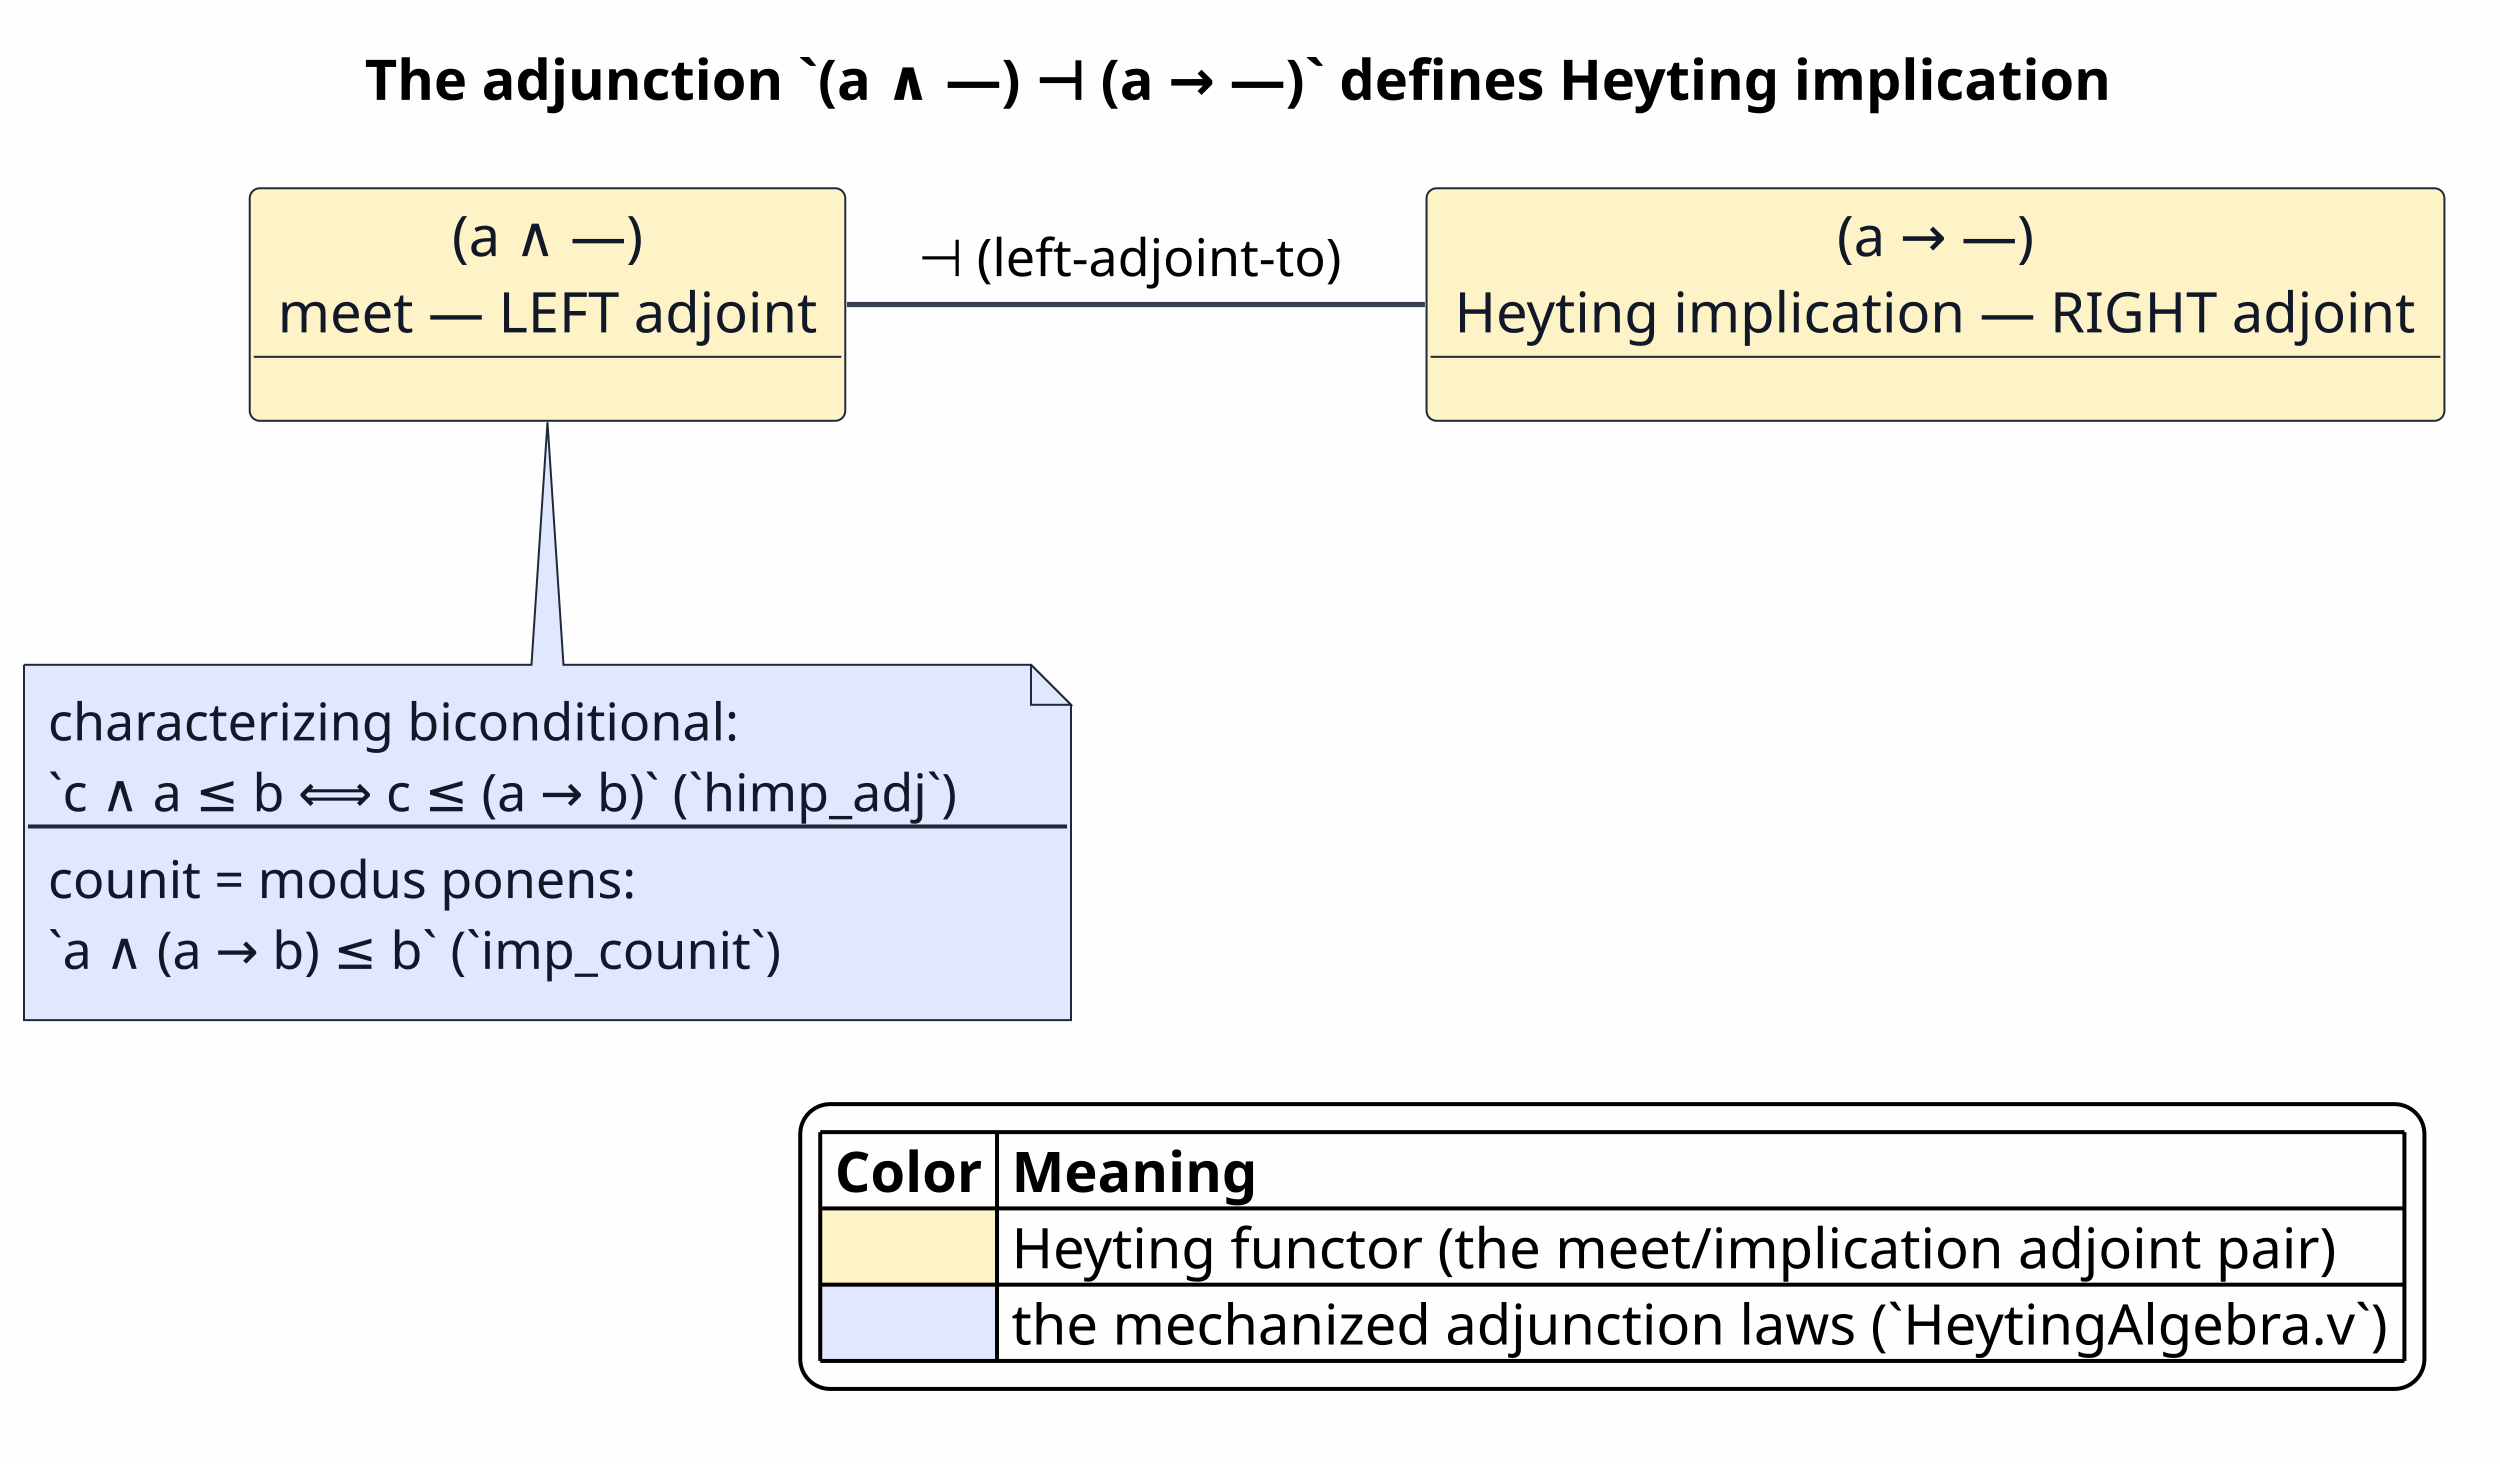
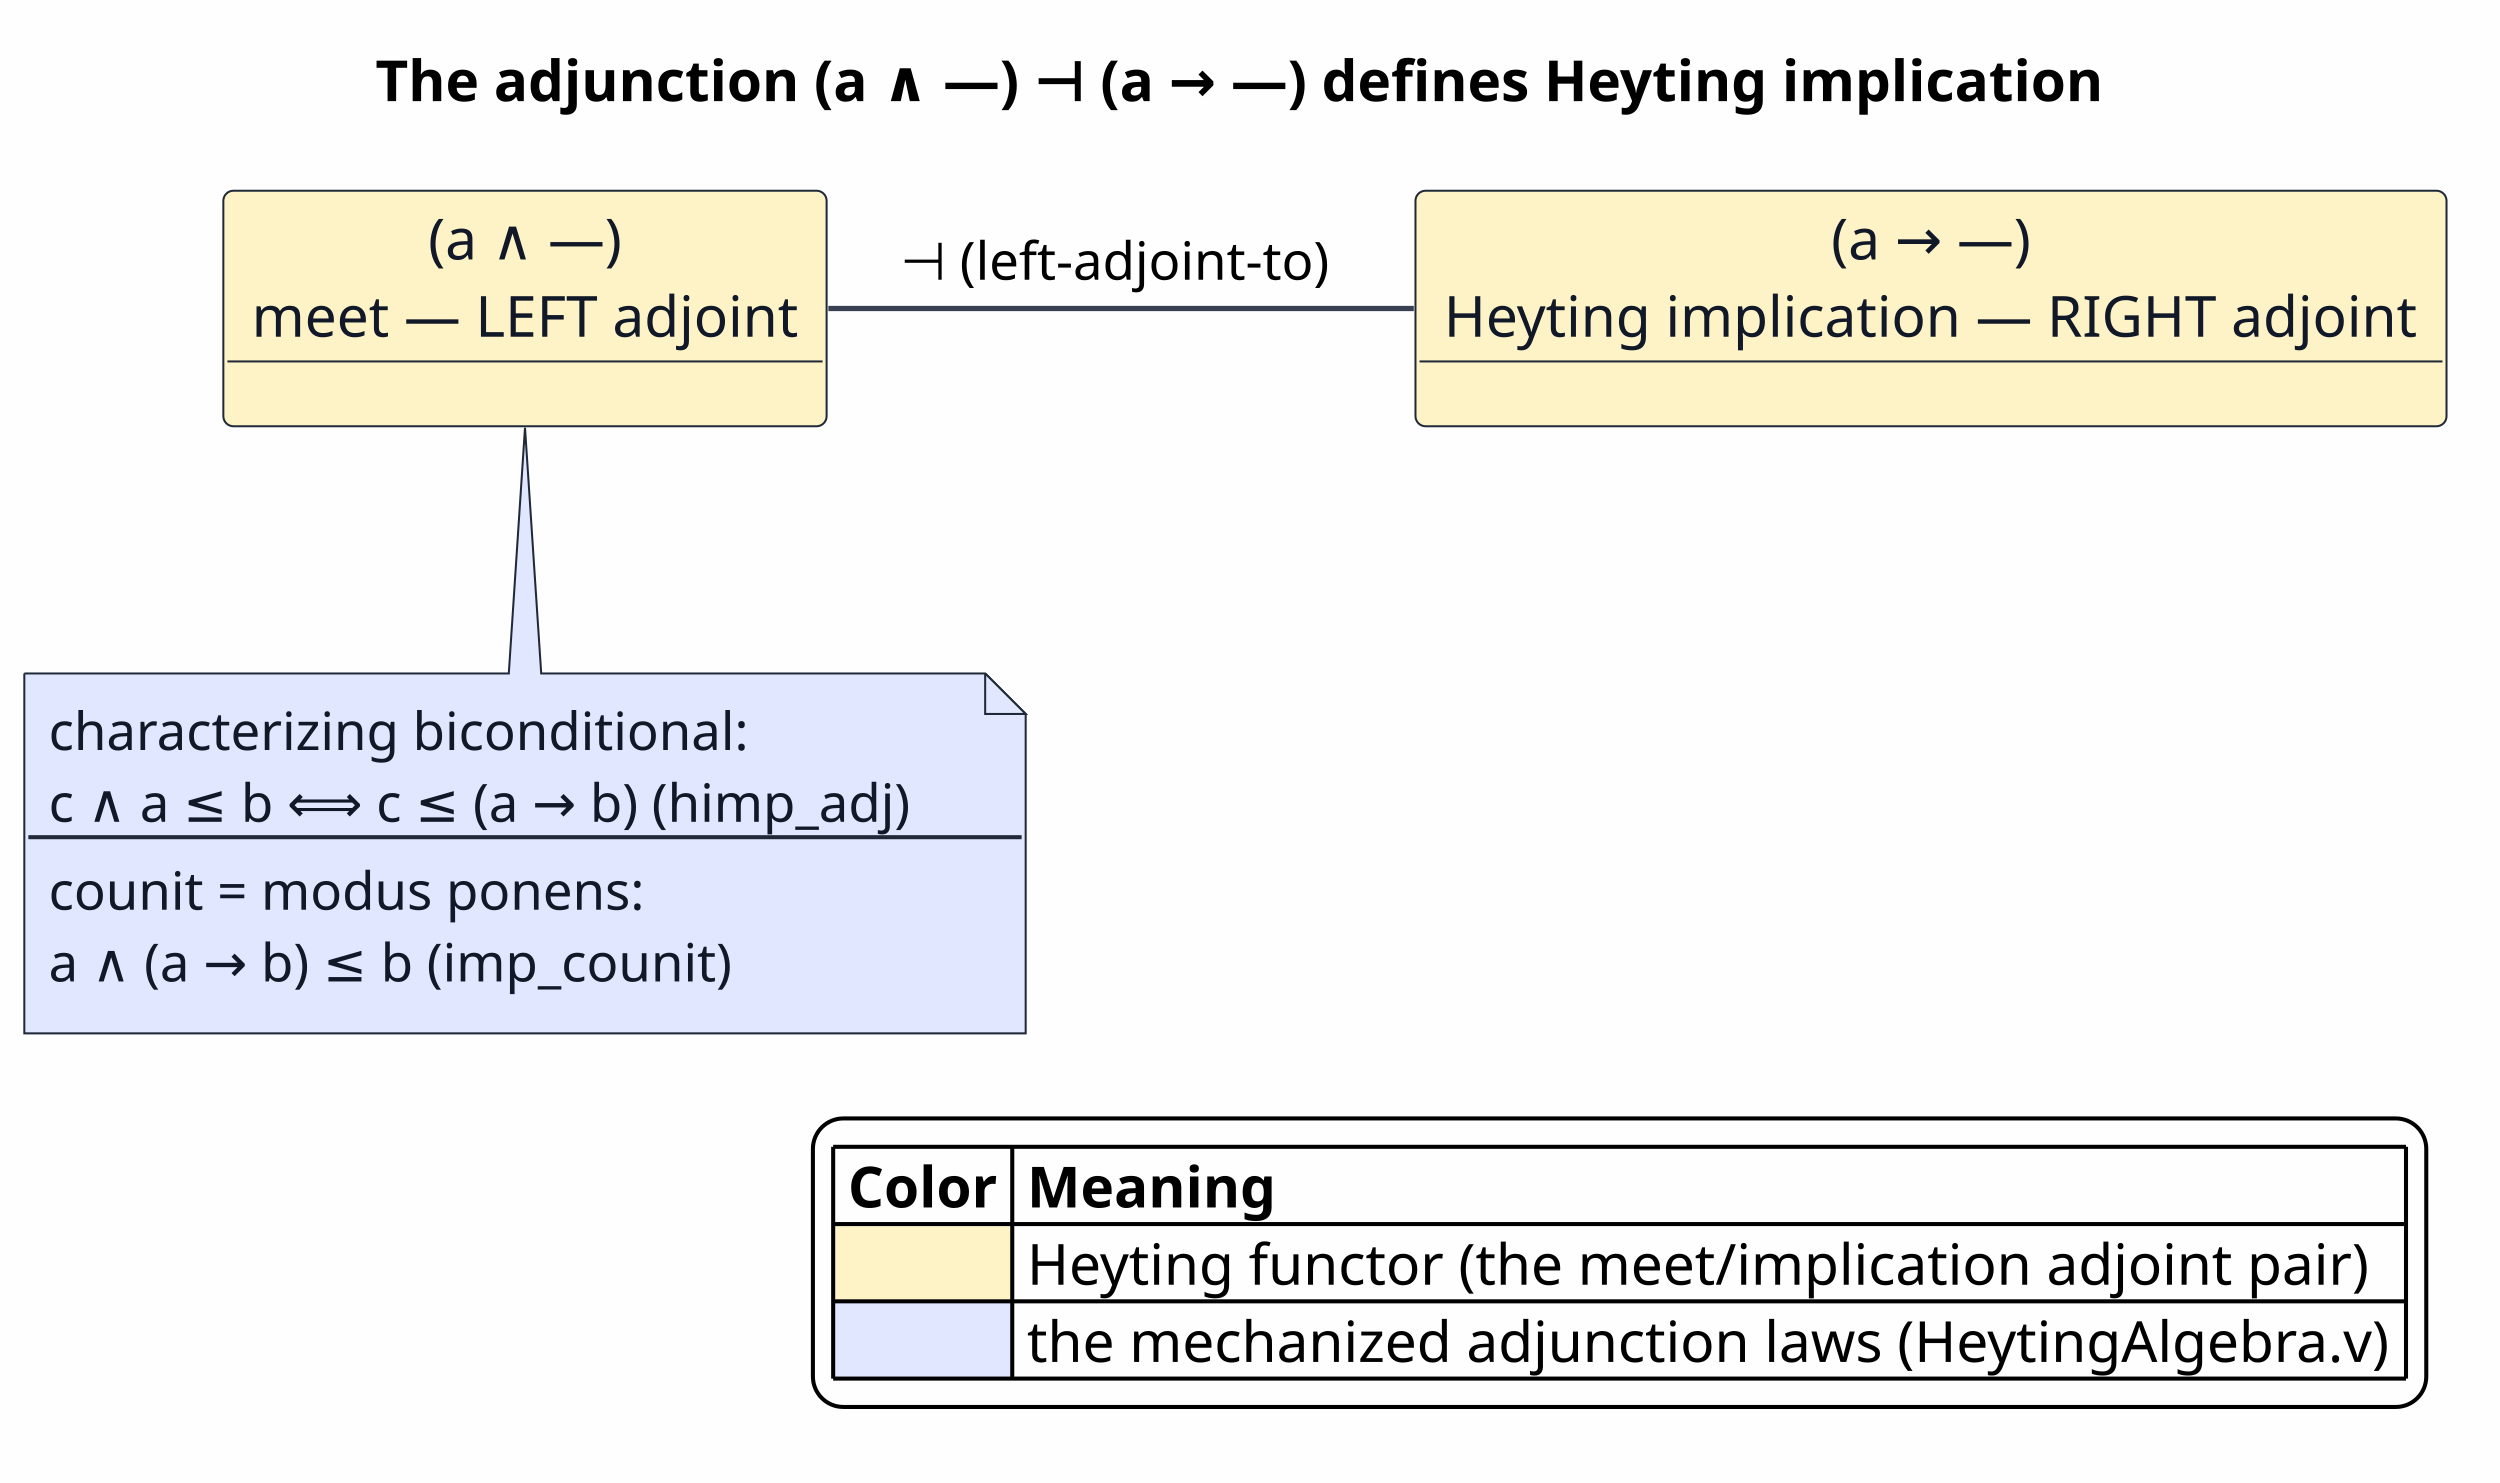
- <svg xmlns="http://www.w3.org/2000/svg" contentStyleType="text/css" data-diagram-type="CLASS" height="366px" preserveAspectRatio="none" style="width:625px;height:366px;background:#FEFEFE;" version="1.1" viewBox="0 0 625 366" width="625px" zoomAndPan="magnify">
+ <svg xmlns="http://www.w3.org/2000/svg" contentStyleType="text/css" data-diagram-type="CLASS" height="366px" preserveAspectRatio="none" style="width:617px;height:366px;background:#FEFEFE;" version="1.1" viewBox="0 0 617 366" width="617px" zoomAndPan="magnify">
  <defs />
  <g>
-     <rect fill="#FEFEFE" height="366" style="stroke:none;stroke-width:1;" width="625" x="0" y="0" />
+     <rect fill="#FEFEFE" height="366" style="stroke:none;stroke-width:1;" width="617" x="0" y="0" />
    <g class="title" data-source-line="14">
-       <text fill="#000000" font-family="sans-serif" font-size="14" font-weight="700" lengthAdjust="spacing" textLength="435.72" x="91.192" y="24.966">The adjunction `(a ∧ —) ⊣ (a → —)` defines Heyting implication</text>
+       <text fill="#000000" font-family="sans-serif" font-size="14" font-weight="700" lengthAdjust="spacing" textLength="425.5" x="92.651" y="24.966">The adjunction (a ∧ —) ⊣ (a → —) defines Heyting implication</text>
    </g>
    <g class="entity" data-qualified-name="Meet" data-source-line="17" id="ent0001">
-       <rect fill="#FEF3C7" height="58.136" rx="2.5" ry="2.5" style="stroke:#1F2937;stroke-width:0.5;" width="148.889" x="62.43" y="47.068" />
-       <text fill="#111827" font-family="sans-serif" font-size="14" lengthAdjust="spacing" textLength="47.781" x="112.984" y="64.034">(a ∧ —)</text>
-       <text fill="#111827" font-family="sans-serif" font-size="14" lengthAdjust="spacing" textLength="134.889" x="69.43" y="83.102">meet — LEFT adjoint</text>
-       <line style="stroke:#1F2937;stroke-width:0.5;" x1="63.43" x2="210.32" y1="89.204" y2="89.204" />
+       <rect fill="#FEF3C7" height="58.136" rx="2.5" ry="2.5" style="stroke:#1F2937;stroke-width:0.5;" width="148.889" x="55.12" y="47.068" />
+       <text fill="#111827" font-family="sans-serif" font-size="14" lengthAdjust="spacing" textLength="47.781" x="105.674" y="64.034">(a ∧ —)</text>
+       <text fill="#111827" font-family="sans-serif" font-size="14" lengthAdjust="spacing" textLength="134.889" x="62.12" y="83.102">meet — LEFT adjoint</text>
+       <line style="stroke:#1F2937;stroke-width:0.5;" x1="56.12" x2="203.01" y1="89.204" y2="89.204" />
    </g>
    <g class="entity" data-qualified-name="Imp" data-source-line="18" id="ent0002">
-       <rect fill="#FEF3C7" height="58.136" rx="2.5" ry="2.5" style="stroke:#1F2937;stroke-width:0.5;" width="254.463" x="356.64" y="47.068" />
-       <text fill="#111827" font-family="sans-serif" font-size="14" lengthAdjust="spacing" textLength="49.264" x="459.239" y="64.034">(a → —)</text>
-       <text fill="#111827" font-family="sans-serif" font-size="14" lengthAdjust="spacing" textLength="240.463" x="363.64" y="83.102">Heyting implication — RIGHT adjoint</text>
-       <line style="stroke:#1F2937;stroke-width:0.5;" x1="357.64" x2="610.103" y1="89.204" y2="89.204" />
+       <rect fill="#FEF3C7" height="58.136" rx="2.5" ry="2.5" style="stroke:#1F2937;stroke-width:0.5;" width="254.463" x="349.34" y="47.068" />
+       <text fill="#111827" font-family="sans-serif" font-size="14" lengthAdjust="spacing" textLength="49.264" x="451.939" y="64.034">(a → —)</text>
+       <text fill="#111827" font-family="sans-serif" font-size="14" lengthAdjust="spacing" textLength="240.463" x="356.34" y="83.102">Heyting implication — RIGHT adjoint</text>
+       <line style="stroke:#1F2937;stroke-width:0.5;" x1="350.34" x2="602.803" y1="89.204" y2="89.204" />
    </g>
    <g class="entity" data-qualified-name="GMN4" data-source-line="24" id="ent0005">
-       <path d="M6,166.208 L6,255.032 A0,0 0 0 0 6,255.032 L267.75,255.032 A0,0 0 0 0 267.75,255.032 L267.75,176.208 L257.75,166.208 L140.87,166.208 L136.87,105.558 L132.87,166.208 L6,166.208 A0,0 0 0 0 6,166.208" fill="#E0E7FF" style="stroke:#1F2937;stroke-width:0.5;" />
-       <path d="M257.75,166.208 L257.75,176.208 L267.75,176.208 L257.75,166.208" fill="#E0E7FF" style="stroke:#1F2937;stroke-width:0.5;" />
+       <path d="M6,166.208 L6,255.032 A0,0 0 0 0 6,255.032 L253.138,255.032 A0,0 0 0 0 253.138,255.032 L253.138,176.208 L243.138,166.208 L133.57,166.208 L129.57,105.558 L125.57,166.208 L6,166.208 A0,0 0 0 0 6,166.208" fill="#E0E7FF" style="stroke:#1F2937;stroke-width:0.5;" />
+       <path d="M243.138,166.208 L243.138,176.208 L253.138,176.208 L243.138,166.208" fill="#E0E7FF" style="stroke:#1F2937;stroke-width:0.5;" />
      <text fill="#111827" font-family="sans-serif" font-size="13" lengthAdjust="spacing" textLength="173.004" x="12" y="185.105">characterizing biconditional:</text>
-       <text fill="#111827" font-family="sans-serif" font-size="13" lengthAdjust="spacing" textLength="240.75" x="12" y="202.811">`c ∧ a ≤ b  ⟺  c ≤ (a → b)`   (`himp_adj`)</text>
-       <line style="stroke:#1F2937;stroke-width:1;" x1="7" x2="266.75" y1="206.62" y2="206.62" />
+       <text fill="#111827" font-family="sans-serif" font-size="13" lengthAdjust="spacing" textLength="226.138" x="12" y="202.811">c ∧ a ≤ b  ⟺  c ≤ (a → b)   (himp_adj)</text>
+       <line style="stroke:#1F2937;stroke-width:1;" x1="7" x2="252.138" y1="206.62" y2="206.62" />
      <text fill="#111827" font-family="sans-serif" font-size="13" lengthAdjust="spacing" textLength="147.043" x="12" y="224.517">counit = modus ponens:</text>
-       <text fill="#111827" font-family="sans-serif" font-size="13" lengthAdjust="spacing" textLength="190.005" x="12" y="242.223">`a ∧ (a → b) ≤ b`   (`imp_counit`)</text>
+       <text fill="#111827" font-family="sans-serif" font-size="13" lengthAdjust="spacing" textLength="175.393" x="12" y="242.223">a ∧ (a → b) ≤ b   (imp_counit)</text>
    </g>
    <g class="link" data-entity-1="ent0001" data-entity-2="ent0002" data-link-type="association" data-source-line="21" id="lnk3">
-       <path codeLine="21" d="M211.74,76.138 C253.88,76.138 307.64,76.138 356.23,76.138" fill="none" id="Meet-Imp" style="stroke:#374151;stroke-width:1.3;" />
-       <text fill="#000000" font-family="sans-serif" font-size="13" lengthAdjust="spacing" textLength="109.253" x="229.48" y="69.035">⊣  (left-adjoint-to)</text>
+       <path codeLine="21" d="M204.44,76.138 C246.57,76.138 300.34,76.138 348.93,76.138" fill="none" id="Meet-Imp" style="stroke:#374151;stroke-width:1.3;" />
+       <text fill="#000000" font-family="sans-serif" font-size="13" lengthAdjust="spacing" textLength="109.253" x="222.18" y="69.035">⊣  (left-adjoint-to)</text>
    </g>
    <g class="legend" data-source-line="31">
-       <rect fill="none" height="71.204" rx="7.5" ry="7.5" style="stroke:#000000;stroke-width:1;" width="406.045" x="200.059" y="276.032" />
-       <text fill="#000000" font-family="sans-serif" font-size="14" font-weight="700" lengthAdjust="spacing" textLength="36.918" x="208.698" y="297.998">Color</text>
-       <text fill="#000000" font-family="sans-serif" font-size="14" font-weight="700" lengthAdjust="spacing" textLength="61.18" x="252.896" y="297.998">Meaning</text>
-       <rect fill="#FEF3C7" height="19.068" style="stroke:none;stroke-width:1;" width="44.198" x="205.059" y="302.1" />
-       <text fill="#000000" font-family="sans-serif" font-size="14" lengthAdjust="spacing" textLength="3.64" x="205.059" y="317.066"> </text>
-       <text fill="#000000" font-family="sans-serif" font-size="14" lengthAdjust="spacing" textLength="331.449" x="252.896" y="317.066">Heyting functor (the meet/implication adjoint pair)</text>
-       <rect fill="#E0E7FF" height="19.068" style="stroke:none;stroke-width:1;" width="44.198" x="205.059" y="321.168" />
-       <text fill="#000000" font-family="sans-serif" font-size="14" lengthAdjust="spacing" textLength="3.64" x="205.059" y="336.134"> </text>
-       <text fill="#000000" font-family="sans-serif" font-size="14" lengthAdjust="spacing" textLength="344.567" x="252.896" y="336.134">the mechanized adjunction laws (`HeytingAlgebra.v`)</text>
-       <line style="stroke:#000000;stroke-width:1;" x1="205.059" x2="601.103" y1="283.032" y2="283.032" />
-       <line style="stroke:#000000;stroke-width:1;" x1="205.059" x2="601.103" y1="302.1" y2="302.1" />
-       <line style="stroke:#000000;stroke-width:1;" x1="205.059" x2="601.103" y1="321.168" y2="321.168" />
-       <line style="stroke:#000000;stroke-width:1;" x1="205.059" x2="601.103" y1="340.236" y2="340.236" />
-       <line style="stroke:#000000;stroke-width:1;" x1="205.059" x2="205.059" y1="283.032" y2="340.236" />
-       <line style="stroke:#000000;stroke-width:1;" x1="249.256" x2="249.256" y1="283.032" y2="340.236" />
-       <line style="stroke:#000000;stroke-width:1;" x1="601.103" x2="601.103" y1="283.032" y2="340.236" />
+       <rect fill="none" height="71.204" rx="7.5" ry="7.5" style="stroke:#000000;stroke-width:1;" width="398.176" x="200.627" y="276.032" />
+       <text fill="#000000" font-family="sans-serif" font-size="14" font-weight="700" lengthAdjust="spacing" textLength="36.918" x="209.267" y="297.998">Color</text>
+       <text fill="#000000" font-family="sans-serif" font-size="14" font-weight="700" lengthAdjust="spacing" textLength="61.18" x="253.464" y="297.998">Meaning</text>
+       <rect fill="#FEF3C7" height="19.068" style="stroke:none;stroke-width:1;" width="44.198" x="205.627" y="302.1" />
+       <text fill="#000000" font-family="sans-serif" font-size="14" lengthAdjust="spacing" textLength="3.64" x="205.627" y="317.066"> </text>
+       <text fill="#000000" font-family="sans-serif" font-size="14" lengthAdjust="spacing" textLength="331.449" x="253.464" y="317.066">Heyting functor (the meet/implication adjoint pair)</text>
+       <rect fill="#E0E7FF" height="19.068" style="stroke:none;stroke-width:1;" width="44.198" x="205.627" y="321.168" />
+       <text fill="#000000" font-family="sans-serif" font-size="14" lengthAdjust="spacing" textLength="3.64" x="205.627" y="336.134"> </text>
+       <text fill="#000000" font-family="sans-serif" font-size="14" lengthAdjust="spacing" textLength="336.699" x="253.464" y="336.134">the mechanized adjunction laws (HeytingAlgebra.v)</text>
+       <line style="stroke:#000000;stroke-width:1;" x1="205.627" x2="593.803" y1="283.032" y2="283.032" />
+       <line style="stroke:#000000;stroke-width:1;" x1="205.627" x2="593.803" y1="302.1" y2="302.1" />
+       <line style="stroke:#000000;stroke-width:1;" x1="205.627" x2="593.803" y1="321.168" y2="321.168" />
+       <line style="stroke:#000000;stroke-width:1;" x1="205.627" x2="593.803" y1="340.236" y2="340.236" />
+       <line style="stroke:#000000;stroke-width:1;" x1="205.627" x2="205.627" y1="283.032" y2="340.236" />
+       <line style="stroke:#000000;stroke-width:1;" x1="249.824" x2="249.824" y1="283.032" y2="340.236" />
+       <line style="stroke:#000000;stroke-width:1;" x1="593.803" x2="593.803" y1="283.032" y2="340.236" />
    </g>
  </g>
</svg>
